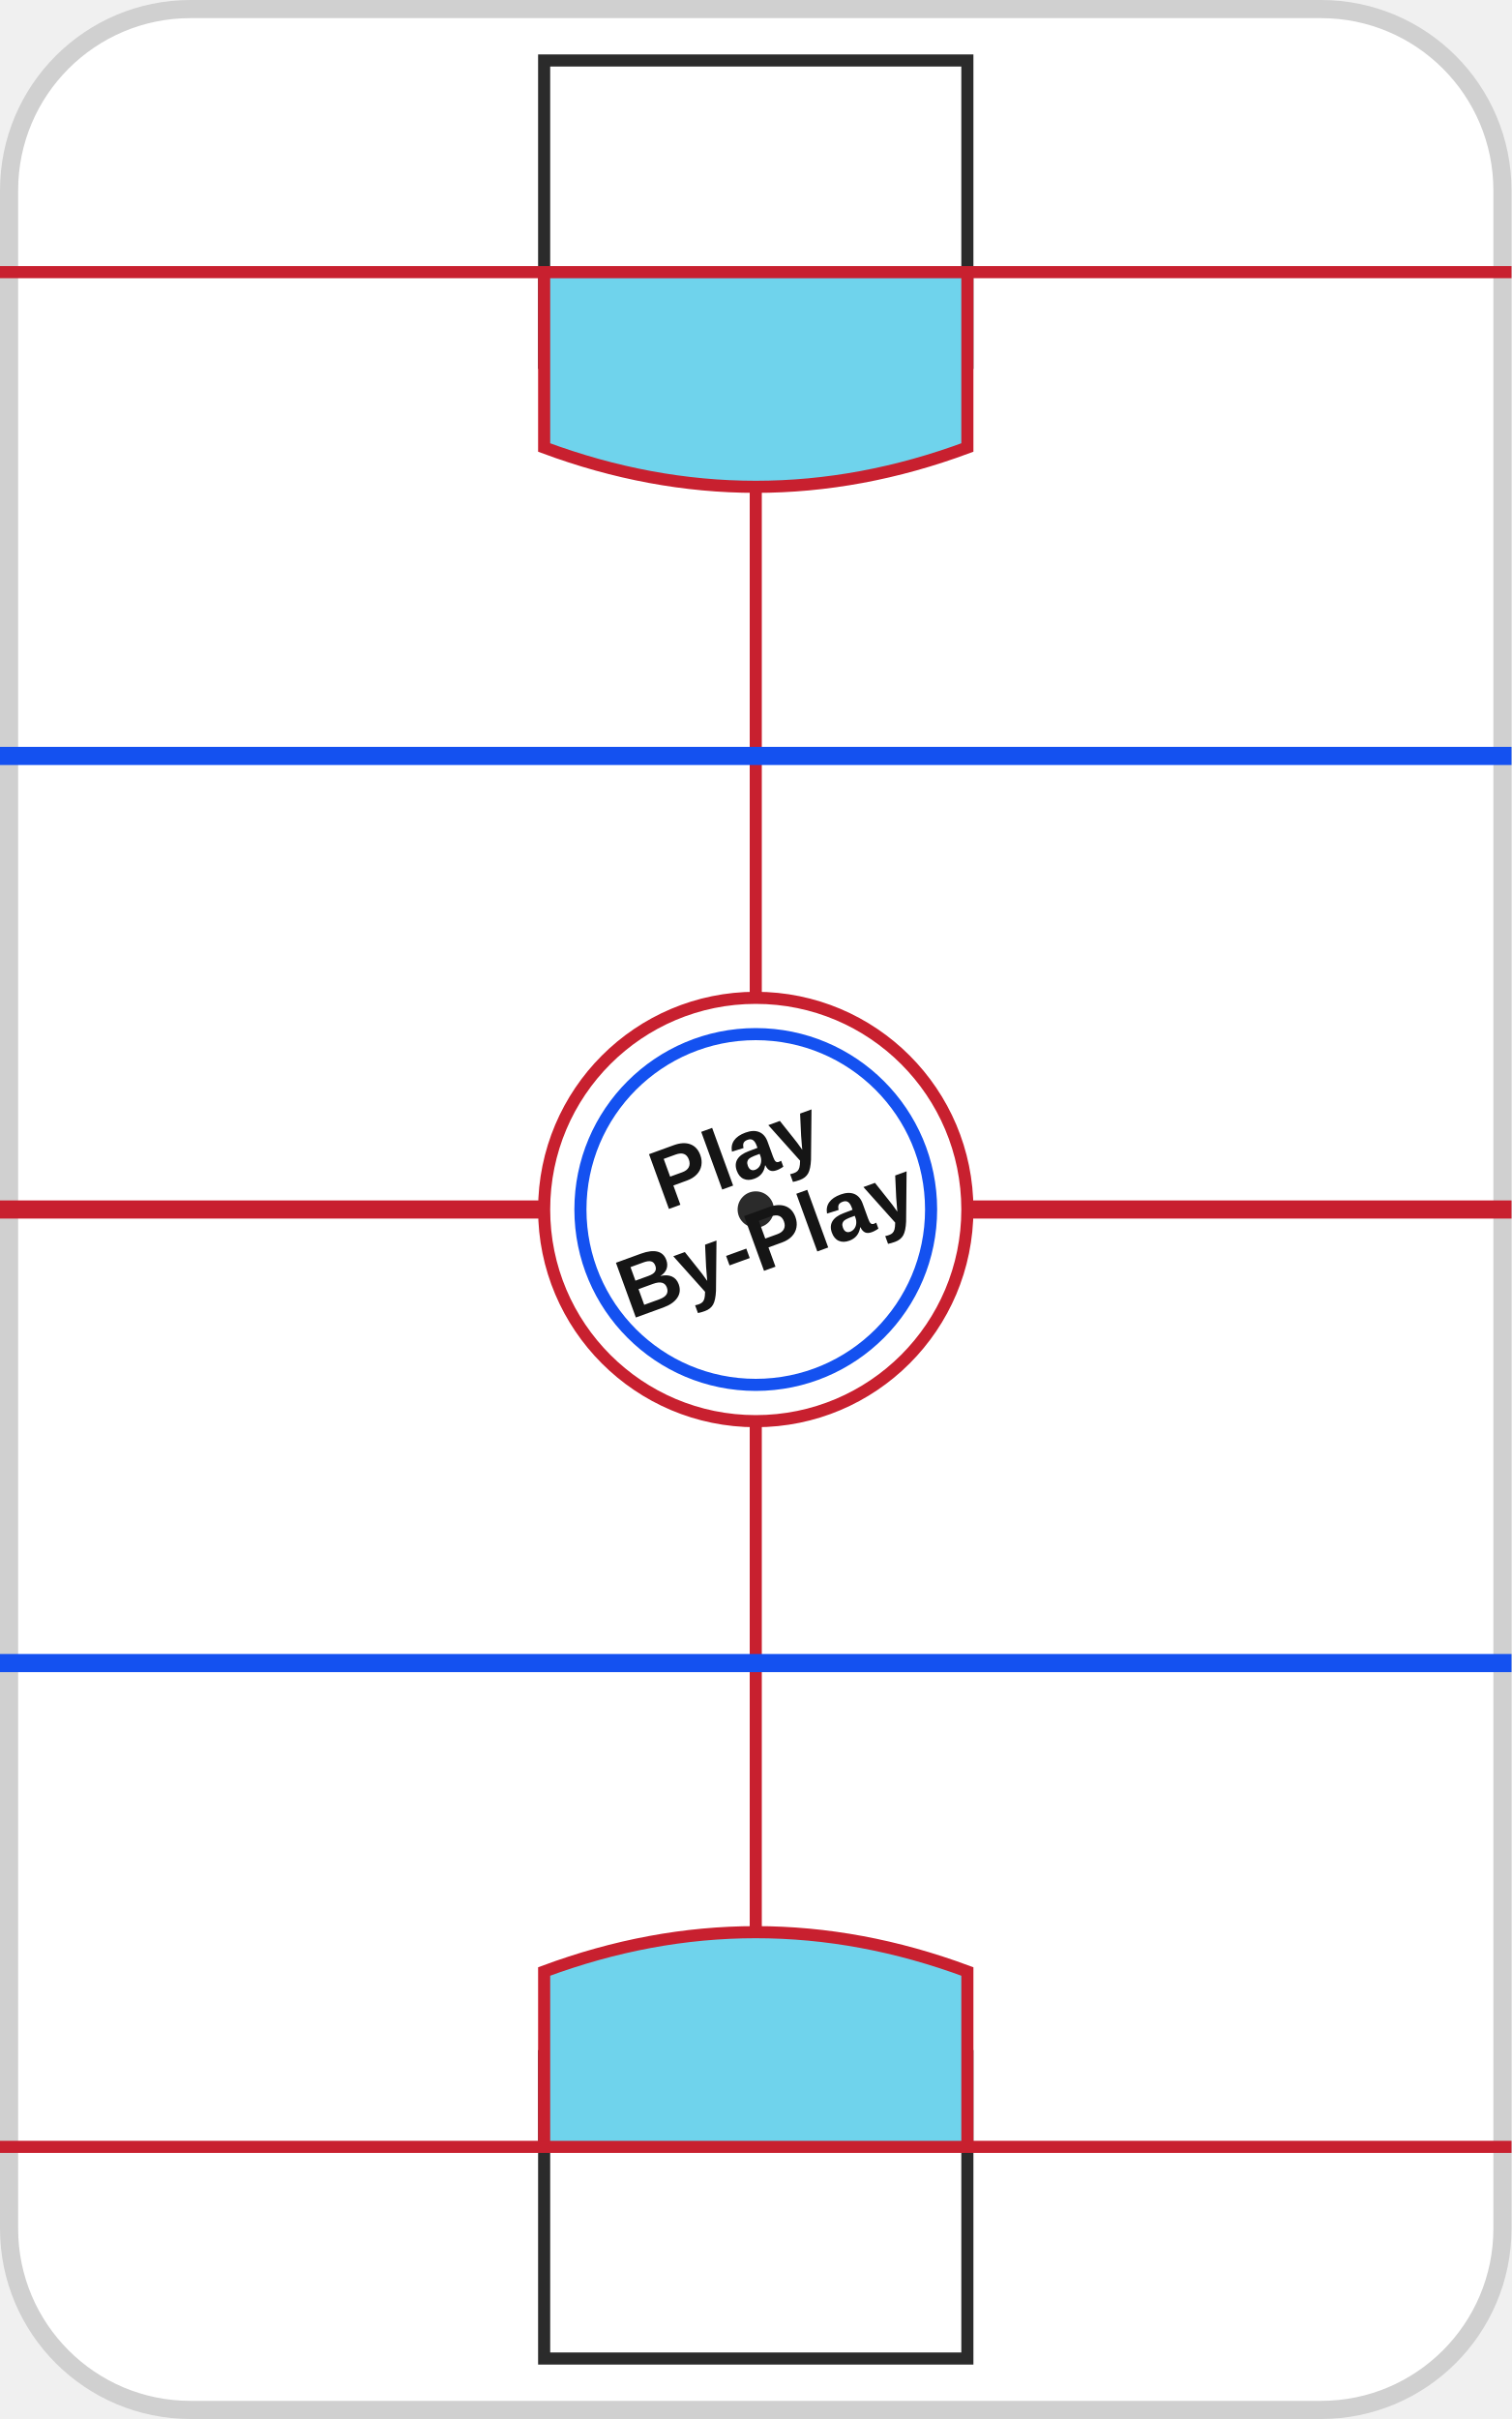
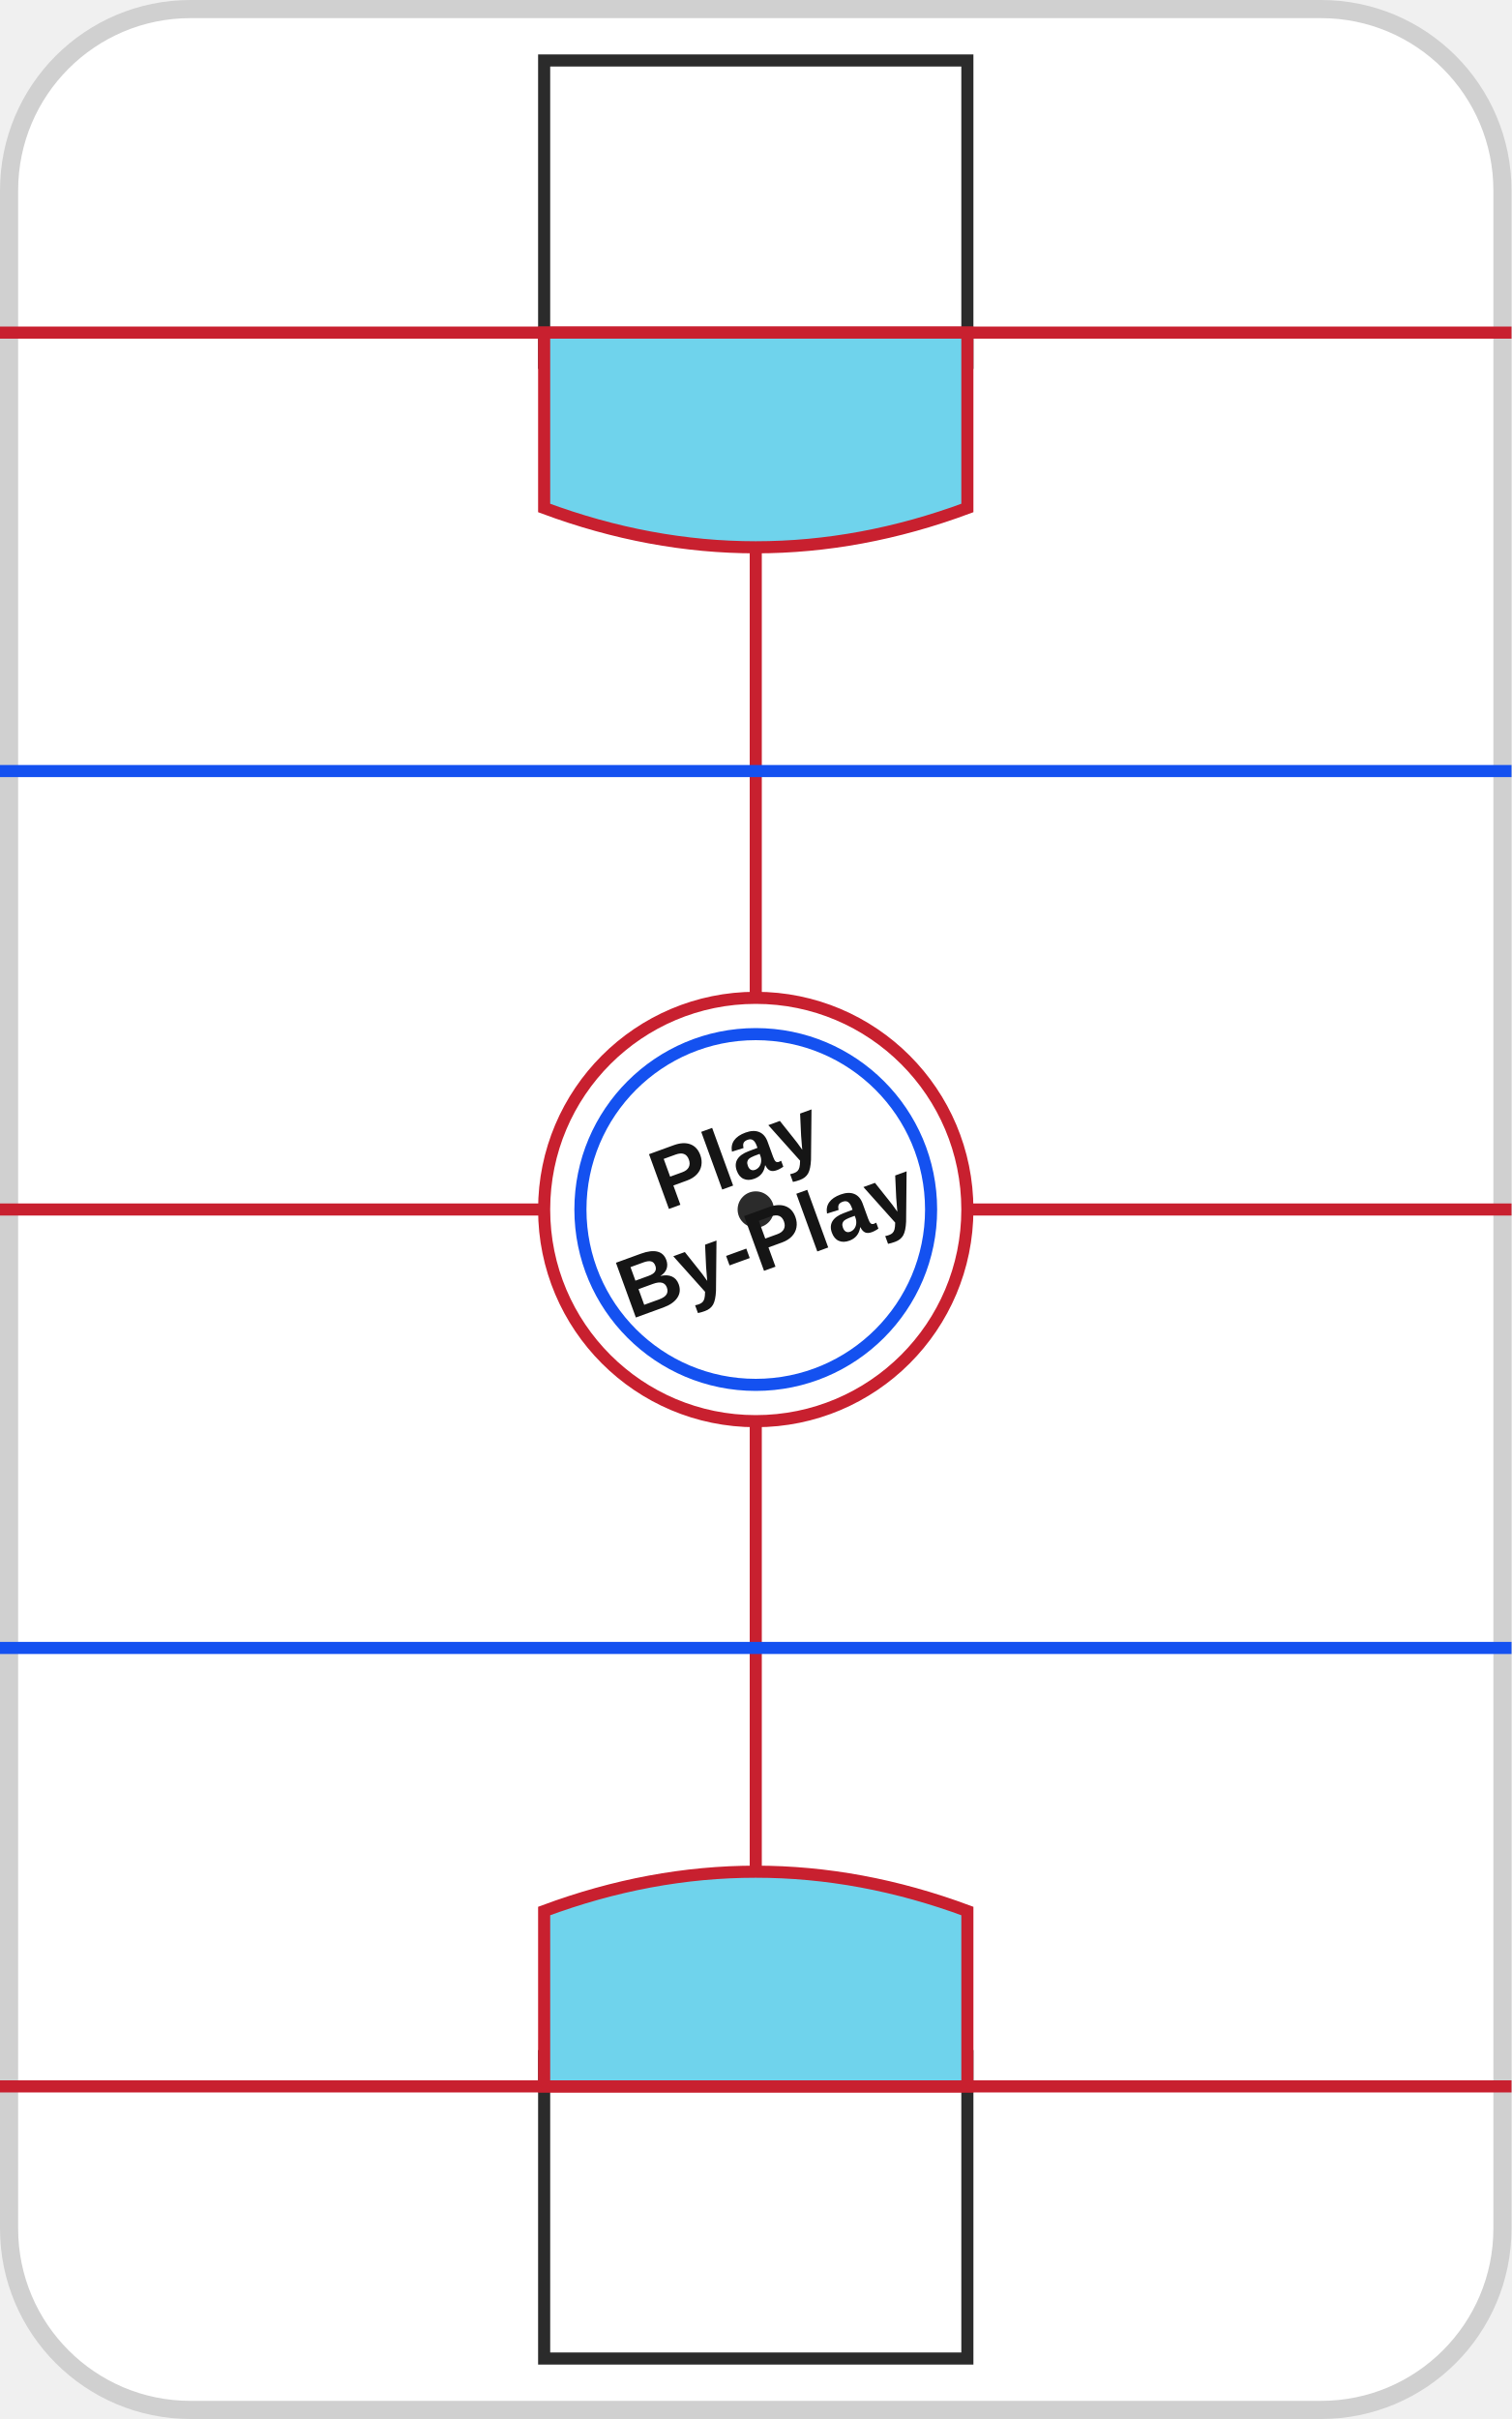
<svg xmlns="http://www.w3.org/2000/svg" width="500" height="800" viewBox="0 0 500 800">
  <defs>
    <style>
      .rink-outline { fill: #fff; stroke: #d0d0d0; stroke-width: 6; }
      .goal-line { stroke: #c8202f; stroke-width: 4; }
-       .blue-line { stroke: #1451f0; stroke-width: 6; }
-       .center-line { stroke: #c8202f; stroke-width: 6; }
+       .blue-line { stroke: #1451f0; stroke-width: 4; }
+       .center-line { stroke: #c8202f; stroke-width: 4; }
      .center-divider { stroke: #c8202f; stroke-width: 4; }
      .goal-crease { fill: #6fd3ec; stroke: #c8202f; stroke-width: 4; }
      .goal-net { fill: none; stroke: #2b2b2b; stroke-width: 4; }
      .center-circle { fill: none; }
      .center-red { stroke: #c8202f; stroke-width: 4; }
      .center-blue { stroke: #1451f0; stroke-width: 4; }
      .center-dot { fill: #2b2b2b; }
      .center-text { font: bold 28px 'Arial', sans-serif; fill: #151515; text-anchor: middle; }
    </style>
  </defs>
  <rect x="3" y="3" width="494" height="794" rx="60" class="rink-outline" />
  <rect x="180" y="20" width="140" height="100" class="goal-net" />
  <rect x="180" y="680" width="140" height="100" class="goal-net" />
-   <line x1="0" y1="90" x2="500" y2="90" class="goal-line" />
-   <line x1="0" y1="710" x2="500" y2="710" class="goal-line" />
-   <path d="M180 148 v-58 h140 v58 q-70 26 -140 0 z" class="goal-crease" />
-   <path d="M180 652 v58 h140 v-58 q-70 -26 -140 0 z" class="goal-crease" />
+   <line x1="0" y1="110" x2="500" y2="110" class="goal-line" />
+   <line x1="0" y1="690" x2="500" y2="690" class="goal-line" />
+   <path d="M180 168 v-58 h140 v58 q-70 26 -140 0 z" class="goal-crease" />
+   <path d="M180 632 v58 h140 v-58 q-70 -26 -140 0 z" class="goal-crease" />
  <line x1="0" y1="400" x2="180" y2="400" class="center-line" />
  <line x1="320" y1="400" x2="500" y2="400" class="center-line" />
-   <line x1="250" y1="160" x2="250" y2="330" class="center-divider" />
-   <line x1="250" y1="470" x2="250" y2="640" class="center-divider" />
-   <line x1="0" y1="250" x2="500" y2="250" class="blue-line" />
-   <line x1="0" y1="550" x2="500" y2="550" class="blue-line" />
+   <line x1="250" y1="180" x2="250" y2="330" class="center-divider" />
+   <line x1="250" y1="470" x2="250" y2="620" class="center-divider" />
+   <line x1="0" y1="255" x2="500" y2="255" class="blue-line" />
+   <line x1="0" y1="545" x2="500" y2="545" class="blue-line" />
  <circle cx="250" cy="400" r="70" class="center-circle center-red" />
  <circle cx="250" cy="400" r="58" class="center-circle center-blue" />
  <circle cx="250" cy="400" r="6" class="center-dot" />
  <g transform="translate(250 400) rotate(-20)">
    <text class="center-text" y="-10">Play</text>
    <text class="center-text" y="20">By-Play</text>
  </g>
</svg>
